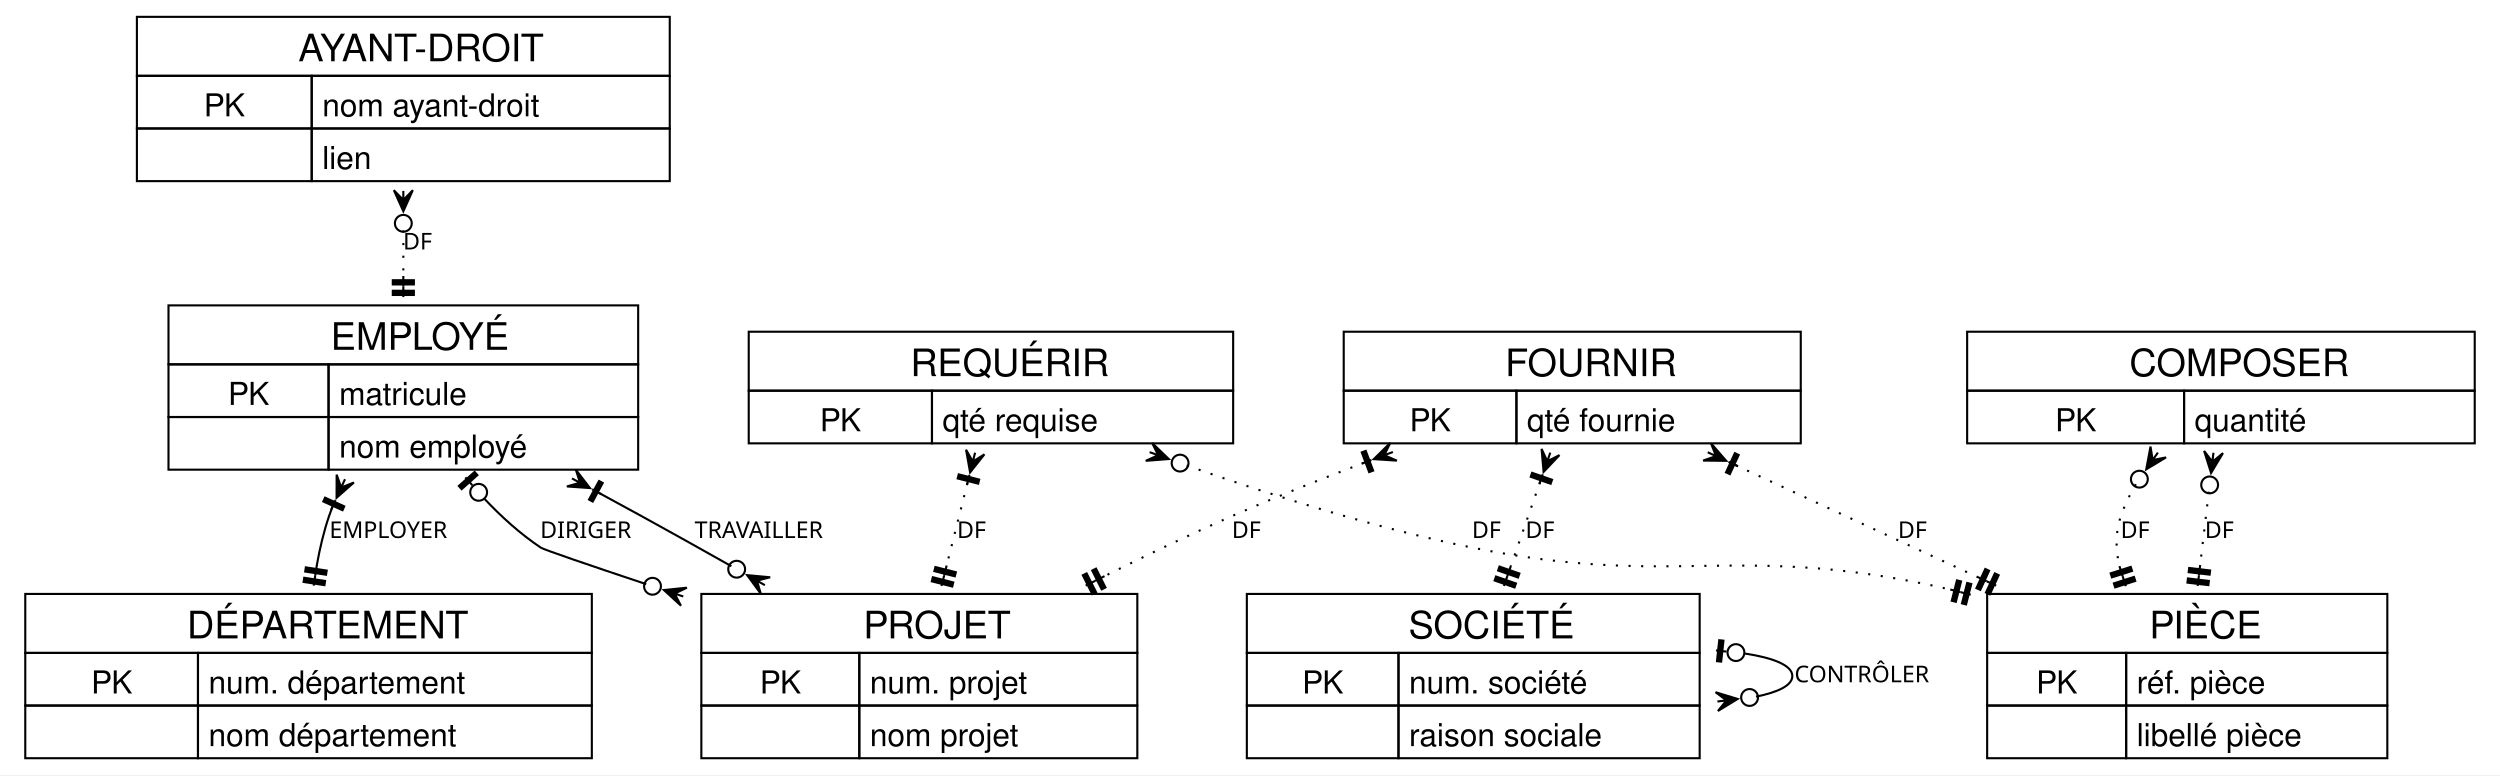
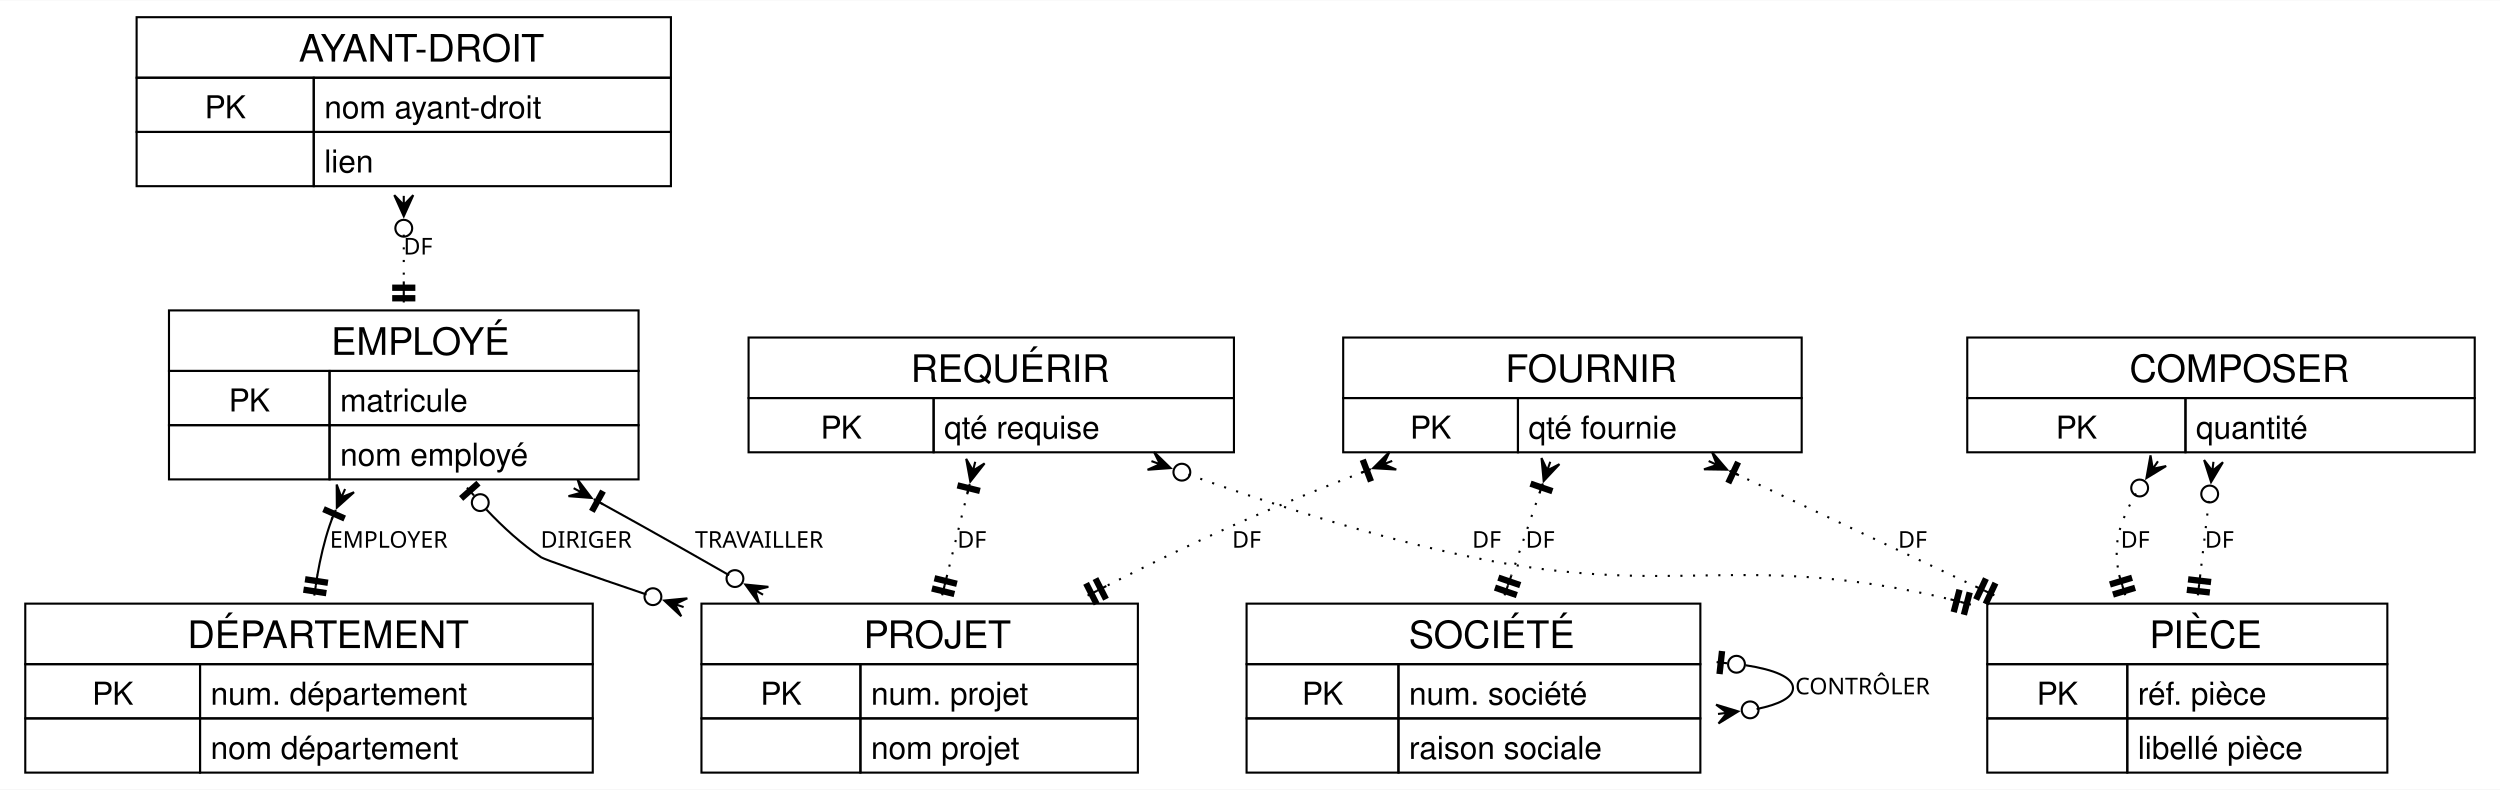
- <svg xmlns="http://www.w3.org/2000/svg" width="1187pt" height="368pt" viewBox="0.00 0.00 1187.00 368.00">
-   <g id="graph0" class="graph" transform="scale(1 1) rotate(0) translate(4 364)">
-     <polygon fill="#ffffff" stroke="none" points="-4,4 -4,-364 1183,-364 1183,4 -4,4" />
+ <svg xmlns="http://www.w3.org/2000/svg" width="1187pt" height="375pt" viewBox="0.00 0.00 1187.25 374.75">
+   <g id="graph0" class="graph" transform="scale(1 1) rotate(0) translate(4 370.75)">
+     <polygon fill="#ffffff" stroke="none" points="-4,4 -4,-370.75 1183.25,-370.75 1183.25,4 -4,4" />
    <g id="node1" class="node">
-       <polygon fill="#ffffff" stroke="none" points="61,-278 61,-356 314,-356 314,-278 61,-278" />
-       <polygon fill="#ffffff" stroke="none" points="61,-328 61,-356 314,-356 314,-328 61,-328" />
-       <polygon fill="none" stroke="#000000" points="61,-328 61,-356 314,-356 314,-328 61,-328" />
-       <text text-anchor="start" x="65.62" y="-334.9" font-family="Helvetica,sans-Serif" font-size="15.00" fill="#000000">                </text>
-       <text text-anchor="start" x="137.62" y="-334.9" font-family="Helvetica,sans-Serif" font-size="18.00" fill="#000000">AYANT-DROIT</text>
-       <text text-anchor="start" x="255.38" y="-334.9" font-family="Helvetica,sans-Serif" font-size="15.00" fill="#000000">            </text>
-       <polygon fill="none" stroke="#000000" points="61,-303 61,-328 144,-328 144,-303 61,-303" />
-       <text text-anchor="start" x="92.75" y="-308.75" font-family="Helvetica,sans-Serif" font-size="15.00" fill="#000000">PK</text>
-       <polygon fill="none" stroke="#000000" points="144,-303 144,-328 314,-328 314,-303 144,-303" />
-       <text text-anchor="start" x="149" y="-308.75" font-family="Helvetica,sans-Serif" font-size="15.00" fill="#000000">nom ayant-droit</text>
-       <polygon fill="none" stroke="#000000" points="61,-278 61,-303 144,-303 144,-278 61,-278" />
-       <text text-anchor="start" x="100.25" y="-283.75" font-family="Helvetica,sans-Serif" font-size="15.00" fill="#000000"> </text>
-       <polygon fill="none" stroke="#000000" points="144,-278 144,-303 314,-303 314,-278 144,-278" />
-       <text text-anchor="start" x="149" y="-283.75" font-family="Helvetica,sans-Serif" font-size="15.00" fill="#000000">lien</text>
+       <polygon fill="#ffffff" stroke="none" points="60.88,-282.5 60.88,-362.75 314.62,-362.75 314.62,-282.5 60.88,-282.5" />
+       <polygon fill="#ffffff" stroke="none" points="60.88,-334 60.88,-362.75 314.62,-362.75 314.62,-334 60.88,-334" />
+       <polygon fill="none" stroke="#000000" points="60.88,-334 60.88,-362.75 314.62,-362.75 314.62,-334 60.88,-334" />
+       <text text-anchor="start" x="65.88" y="-341.65" font-family="Helvetica,sans-Serif" font-size="15.00" fill="#000000">                </text>
+       <text text-anchor="start" x="137.88" y="-341.65" font-family="Helvetica,sans-Serif" font-size="18.00" fill="#000000">AYANT-DROIT</text>
+       <text text-anchor="start" x="255.62" y="-341.65" font-family="Helvetica,sans-Serif" font-size="15.00" fill="#000000">            </text>
+       <polygon fill="none" stroke="#000000" points="60.88,-308.25 60.88,-334 145,-334 145,-308.25 60.88,-308.25" />
+       <text text-anchor="start" x="93.19" y="-314.75" font-family="Helvetica,sans-Serif" font-size="15.00" fill="#000000">PK</text>
+       <polygon fill="none" stroke="#000000" points="145,-308.25 145,-334 314.62,-334 314.62,-308.25 145,-308.25" />
+       <text text-anchor="start" x="150" y="-314.75" font-family="Helvetica,sans-Serif" font-size="15.00" fill="#000000">nom ayant-droit</text>
+       <polygon fill="none" stroke="#000000" points="60.88,-282.5 60.88,-308.25 145,-308.25 145,-282.5 60.88,-282.5" />
+       <text text-anchor="start" x="100.69" y="-289" font-family="Helvetica,sans-Serif" font-size="15.00" fill="#000000"> </text>
+       <polygon fill="none" stroke="#000000" points="145,-282.5 145,-308.25 314.62,-308.25 314.62,-282.5 145,-282.5" />
+       <text text-anchor="start" x="150" y="-289" font-family="Helvetica,sans-Serif" font-size="15.00" fill="#000000">lien</text>
    </g>
    <g id="node5" class="node">
-       <polygon fill="#ffffff" stroke="none" points="76,-141 76,-219 299,-219 299,-141 76,-141" />
-       <polygon fill="#ffffff" stroke="none" points="76,-191 76,-219 299,-219 299,-191 76,-191" />
-       <polygon fill="none" stroke="#000000" points="76,-191 76,-219 299,-219 299,-191 76,-191" />
-       <text text-anchor="start" x="81" y="-197.9" font-family="Helvetica,sans-Serif" font-size="15.00" fill="#000000">                </text>
-       <text text-anchor="start" x="153" y="-197.9" font-family="Helvetica,sans-Serif" font-size="18.00" fill="#000000">EMPLOYÉ</text>
-       <text text-anchor="start" x="240" y="-197.9" font-family="Helvetica,sans-Serif" font-size="15.00" fill="#000000">            </text>
-       <polygon fill="none" stroke="#000000" points="76,-166 76,-191 152,-191 152,-166 76,-166" />
-       <text text-anchor="start" x="104.25" y="-171.75" font-family="Helvetica,sans-Serif" font-size="15.00" fill="#000000">PK</text>
-       <polygon fill="none" stroke="#000000" points="152,-166 152,-191 299,-191 299,-166 152,-166" />
-       <text text-anchor="start" x="157" y="-171.75" font-family="Helvetica,sans-Serif" font-size="15.00" fill="#000000">matricule</text>
-       <polygon fill="none" stroke="#000000" points="76,-141 76,-166 152,-166 152,-141 76,-141" />
-       <text text-anchor="start" x="111.75" y="-146.75" font-family="Helvetica,sans-Serif" font-size="15.00" fill="#000000"> </text>
-       <polygon fill="none" stroke="#000000" points="152,-141 152,-166 299,-166 299,-141 152,-141" />
-       <text text-anchor="start" x="157" y="-146.75" font-family="Helvetica,sans-Serif" font-size="15.00" fill="#000000">nom employé</text>
+       <polygon fill="#ffffff" stroke="none" points="76.25,-143.25 76.25,-223.5 299.25,-223.5 299.25,-143.25 76.25,-143.25" />
+       <polygon fill="#ffffff" stroke="none" points="76.25,-194.75 76.25,-223.5 299.25,-223.5 299.25,-194.75 76.25,-194.75" />
+       <polygon fill="none" stroke="#000000" points="76.25,-194.75 76.25,-223.5 299.25,-223.5 299.25,-194.75 76.25,-194.75" />
+       <text text-anchor="start" x="81.25" y="-202.4" font-family="Helvetica,sans-Serif" font-size="15.00" fill="#000000">                </text>
+       <text text-anchor="start" x="153.25" y="-202.4" font-family="Helvetica,sans-Serif" font-size="18.00" fill="#000000">EMPLOYÉ</text>
+       <text text-anchor="start" x="240.25" y="-202.4" font-family="Helvetica,sans-Serif" font-size="15.00" fill="#000000">            </text>
+       <polygon fill="none" stroke="#000000" points="76.25,-169 76.25,-194.75 152.5,-194.75 152.5,-169 76.25,-169" />
+       <text text-anchor="start" x="104.62" y="-175.5" font-family="Helvetica,sans-Serif" font-size="15.00" fill="#000000">PK</text>
+       <polygon fill="none" stroke="#000000" points="152.5,-169 152.5,-194.75 299.25,-194.75 299.25,-169 152.5,-169" />
+       <text text-anchor="start" x="157.5" y="-175.5" font-family="Helvetica,sans-Serif" font-size="15.00" fill="#000000">matricule</text>
+       <polygon fill="none" stroke="#000000" points="76.25,-143.25 76.25,-169 152.5,-169 152.5,-143.25 76.25,-143.25" />
+       <text text-anchor="start" x="112.12" y="-149.75" font-family="Helvetica,sans-Serif" font-size="15.00" fill="#000000"> </text>
+       <polygon fill="none" stroke="#000000" points="152.5,-143.25 152.5,-169 299.25,-169 299.25,-143.25 152.5,-143.25" />
+       <text text-anchor="start" x="157.5" y="-149.75" font-family="Helvetica,sans-Serif" font-size="15.00" fill="#000000">nom employé</text>
    </g>
    <g id="edge6" class="edge">
-       <path fill="none" stroke="#000000" stroke-dasharray="1,5" d="M187.5,-254.6C187.5,-247.24 187.5,-239.78 187.5,-232.58" />
-       <polygon fill="#000000" stroke="#000000" points="187.5,-263.69 183,-273.69 187.5,-269.03 187.5,-273.36 187.5,-273.36 187.5,-273.36 187.5,-269.03 192,-273.69 187.5,-263.69" />
-       <ellipse fill="none" stroke="#000000" cx="187.5" cy="-257.97" rx="4" ry="4" />
-       <polygon fill="#000000" stroke="#000000" points="182.5,-223.95 192.5,-223.95 192.5,-225.95 182.5,-225.95 182.5,-223.95" />
-       <polyline fill="none" stroke="#000000" points="187.5,-222.95 187.5,-227.95" />
-       <polygon fill="#000000" stroke="#000000" points="182.5,-228.95 192.5,-228.95 192.5,-230.95 182.5,-230.95 182.5,-228.95" />
-       <polyline fill="none" stroke="#000000" points="187.5,-227.95 187.5,-232.95" />
-       <text text-anchor="middle" x="194.25" y="-245.55" font-family="Futura" font-size="11.00" fill="#000000">DF</text>
+       <path fill="none" stroke="#000000" stroke-dasharray="1,5" d="M187.75,-259.46C187.75,-251.98 187.75,-244.4 187.75,-237.07" />
+       <polygon fill="#000000" stroke="#000000" points="187.75,-268.24 183.25,-278.24 187.75,-273.57 187.75,-277.91 187.75,-277.91 187.75,-277.91 187.75,-273.57 192.25,-278.24 187.75,-268.24" />
+       <ellipse fill="none" stroke="#000000" cx="187.75" cy="-262.52" rx="4" ry="4" />
+       <polygon fill="#000000" stroke="#000000" points="182.75,-228.27 192.75,-228.27 192.75,-230.27 182.75,-230.27 182.75,-228.27" />
+       <polyline fill="none" stroke="#000000" points="187.75,-227.27 187.75,-232.27" />
+       <polygon fill="#000000" stroke="#000000" points="182.75,-233.27 192.75,-233.27 192.75,-235.27 182.75,-235.27 182.75,-233.27" />
+       <polyline fill="none" stroke="#000000" points="187.75,-232.27 187.75,-237.27" />
+       <text text-anchor="middle" x="194.5" y="-250.05" font-family="Futura" font-size="11.00" fill="#000000">DF</text>
    </g>
    <g id="node2" class="node">
-       <polygon fill="#ffffff" stroke="none" points="351.5,-153.5 351.5,-206.5 581.5,-206.5 581.5,-153.5 351.5,-153.5" />
-       <polygon fill="#ffffff" stroke="none" points="351.5,-178.5 351.5,-206.5 581.5,-206.5 581.5,-178.5 351.5,-178.5" />
-       <polygon fill="none" stroke="#000000" points="351.5,-178.5 351.5,-206.5 581.5,-206.5 581.5,-178.5 351.5,-178.5" />
-       <text text-anchor="start" x="356.25" y="-185.4" font-family="Helvetica,sans-Serif" font-size="15.00" fill="#000000">                </text>
-       <text text-anchor="start" x="428.25" y="-185.4" font-family="Helvetica,sans-Serif" font-size="18.00" fill="#000000">REQUÉRIR</text>
-       <text text-anchor="start" x="522.75" y="-185.4" font-family="Helvetica,sans-Serif" font-size="15.00" fill="#000000">            </text>
-       <polygon fill="none" stroke="#000000" points="351.5,-153.5 351.5,-178.5 438.5,-178.5 438.5,-153.5 351.5,-153.5" />
-       <text text-anchor="start" x="385.25" y="-159.25" font-family="Helvetica,sans-Serif" font-size="15.00" fill="#000000">PK</text>
-       <polygon fill="none" stroke="#000000" points="438.5,-153.5 438.5,-178.5 581.5,-178.5 581.5,-153.5 438.5,-153.5" />
-       <text text-anchor="start" x="443.5" y="-159.25" font-family="Helvetica,sans-Serif" font-size="15.00" fill="#000000">qté requise</text>
+       <polygon fill="#ffffff" stroke="none" points="351.5,-156.12 351.5,-210.62 582,-210.62 582,-156.12 351.5,-156.12" />
+       <polygon fill="#ffffff" stroke="none" points="351.5,-181.88 351.5,-210.62 582,-210.62 582,-181.88 351.5,-181.88" />
+       <polygon fill="none" stroke="#000000" points="351.5,-181.88 351.5,-210.62 582,-210.62 582,-181.88 351.5,-181.88" />
+       <text text-anchor="start" x="356.5" y="-189.53" font-family="Helvetica,sans-Serif" font-size="15.00" fill="#000000">                </text>
+       <text text-anchor="start" x="428.5" y="-189.53" font-family="Helvetica,sans-Serif" font-size="18.00" fill="#000000">REQUÉRIR</text>
+       <text text-anchor="start" x="523" y="-189.53" font-family="Helvetica,sans-Serif" font-size="15.00" fill="#000000">            </text>
+       <polygon fill="none" stroke="#000000" points="351.5,-156.12 351.5,-181.88 439.38,-181.88 439.38,-156.12 351.5,-156.12" />
+       <text text-anchor="start" x="385.69" y="-162.62" font-family="Helvetica,sans-Serif" font-size="15.00" fill="#000000">PK</text>
+       <polygon fill="none" stroke="#000000" points="439.38,-156.12 439.38,-181.88 582,-181.88 582,-156.12 439.38,-156.12" />
+       <text text-anchor="start" x="444.38" y="-162.62" font-family="Helvetica,sans-Serif" font-size="15.00" fill="#000000">qté requise</text>
    </g>
    <g id="node3" class="node">
-       <polygon fill="#ffffff" stroke="none" points="939.5,-4 939.5,-82 1129.5,-82 1129.5,-4 939.5,-4" />
-       <polygon fill="#ffffff" stroke="none" points="939.5,-54 939.5,-82 1129.5,-82 1129.5,-54 939.5,-54" />
-       <polygon fill="none" stroke="#000000" points="939.5,-54 939.5,-82 1129.5,-82 1129.5,-54 939.5,-54" />
-       <text text-anchor="start" x="944.5" y="-60.9" font-family="Helvetica,sans-Serif" font-size="15.00" fill="#000000">                </text>
-       <text text-anchor="start" x="1016.5" y="-60.9" font-family="Helvetica,sans-Serif" font-size="18.00" fill="#000000">PIÈCE</text>
-       <text text-anchor="start" x="1070.5" y="-60.9" font-family="Helvetica,sans-Serif" font-size="15.00" fill="#000000">            </text>
-       <polygon fill="none" stroke="#000000" points="939.5,-29 939.5,-54 1005.5,-54 1005.5,-29 939.5,-29" />
-       <text text-anchor="start" x="962.75" y="-34.75" font-family="Helvetica,sans-Serif" font-size="15.00" fill="#000000">PK</text>
-       <polygon fill="none" stroke="#000000" points="1005.5,-29 1005.5,-54 1129.5,-54 1129.5,-29 1005.5,-29" />
-       <text text-anchor="start" x="1010.5" y="-34.75" font-family="Helvetica,sans-Serif" font-size="15.00" fill="#000000">réf. pièce</text>
-       <polygon fill="none" stroke="#000000" points="939.5,-4 939.5,-29 1005.5,-29 1005.5,-4 939.5,-4" />
-       <text text-anchor="start" x="970.25" y="-9.75" font-family="Helvetica,sans-Serif" font-size="15.00" fill="#000000"> </text>
-       <polygon fill="none" stroke="#000000" points="1005.5,-4 1005.5,-29 1129.5,-29 1129.5,-4 1005.5,-4" />
-       <text text-anchor="start" x="1010.5" y="-9.75" font-family="Helvetica,sans-Serif" font-size="15.00" fill="#000000">libellé pièce</text>
+       <polygon fill="#ffffff" stroke="none" points="939.75,-4 939.75,-84.25 1129.75,-84.25 1129.75,-4 939.75,-4" />
+       <polygon fill="#ffffff" stroke="none" points="939.75,-55.5 939.75,-84.25 1129.75,-84.25 1129.75,-55.5 939.75,-55.5" />
+       <polygon fill="none" stroke="#000000" points="939.75,-55.5 939.75,-84.25 1129.75,-84.25 1129.75,-55.5 939.75,-55.5" />
+       <text text-anchor="start" x="944.75" y="-63.15" font-family="Helvetica,sans-Serif" font-size="15.00" fill="#000000">                </text>
+       <text text-anchor="start" x="1016.75" y="-63.15" font-family="Helvetica,sans-Serif" font-size="18.00" fill="#000000">PIÈCE</text>
+       <text text-anchor="start" x="1070.75" y="-63.15" font-family="Helvetica,sans-Serif" font-size="15.00" fill="#000000">            </text>
+       <polygon fill="none" stroke="#000000" points="939.75,-29.75 939.75,-55.5 1006.25,-55.5 1006.25,-29.75 939.75,-29.75" />
+       <text text-anchor="start" x="963.25" y="-36.25" font-family="Helvetica,sans-Serif" font-size="15.00" fill="#000000">PK</text>
+       <polygon fill="none" stroke="#000000" points="1006.25,-29.75 1006.25,-55.5 1129.75,-55.5 1129.75,-29.75 1006.25,-29.75" />
+       <text text-anchor="start" x="1011.25" y="-36.25" font-family="Helvetica,sans-Serif" font-size="15.00" fill="#000000">réf. pièce</text>
+       <polygon fill="none" stroke="#000000" points="939.75,-4 939.75,-29.75 1006.25,-29.75 1006.25,-4 939.75,-4" />
+       <text text-anchor="start" x="970.75" y="-10.5" font-family="Helvetica,sans-Serif" font-size="15.00" fill="#000000"> </text>
+       <polygon fill="none" stroke="#000000" points="1006.25,-4 1006.25,-29.75 1129.75,-29.75 1129.75,-4 1006.25,-4" />
+       <text text-anchor="start" x="1011.25" y="-10.5" font-family="Helvetica,sans-Serif" font-size="15.00" fill="#000000">libellé pièce</text>
    </g>
    <g id="edge3" class="edge">
-       <path fill="none" stroke="#000000" stroke-dasharray="1,5" d="M559.42,-143C600.39,-128.57 649.49,-113.21 695,-104 790.5,-84.67 818.16,-106.14 913.5,-86 916.4,-85.39 919.32,-84.73 922.26,-84.02" />
-       <polygon fill="#000000" stroke="#000000" points="550.93,-146.05 540,-145.2 545.91,-147.85 541.84,-149.32 541.84,-149.32 541.84,-149.32 545.91,-147.85 543.04,-153.67 550.93,-146.05" />
-       <ellipse fill="none" stroke="#000000" cx="556.31" cy="-144.12" rx="4" ry="4" />
-       <polygon fill="#000000" stroke="#000000" points="929.49,-77.03 931.95,-86.72 930.01,-87.21 927.55,-77.52 929.49,-77.03" />
-       <polyline fill="none" stroke="#000000" points="931.69,-81.63 926.84,-82.86" />
-       <polygon fill="#000000" stroke="#000000" points="924.64,-78.26 927.1,-87.95 925.16,-88.44 922.71,-78.75 924.64,-78.26" />
-       <polyline fill="none" stroke="#000000" points="926.84,-82.86 922,-84.09" />
-       <text text-anchor="middle" x="701.75" y="-108.55" font-family="Futura" font-size="11.00" fill="#000000">DF</text>
+       <path fill="none" stroke="#000000" stroke-dasharray="1,5" d="M560.34,-145.56C601.16,-130.98 649.96,-115.52 695.25,-106.25 790.71,-86.71 818.5,-108.78 913.75,-88.25 916.65,-87.62 919.58,-86.95 922.53,-86.22" />
+       <polygon fill="#000000" stroke="#000000" points="551.9,-148.63 540.97,-147.83 546.89,-150.46 542.82,-151.94 542.82,-151.94 542.82,-151.94 546.89,-150.46 544.04,-156.28 551.9,-148.63" />
+       <ellipse fill="none" stroke="#000000" cx="557.27" cy="-146.68" rx="4" ry="4" />
+       <polygon fill="#000000" stroke="#000000" points="929.74,-79.19 932.26,-88.87 930.32,-89.37 927.81,-79.69 929.74,-79.19" />
+       <polyline fill="none" stroke="#000000" points="931.97,-83.78 927.13,-85.03" />
+       <polygon fill="#000000" stroke="#000000" points="924.9,-80.44 927.42,-90.12 925.48,-90.62 922.97,-80.94 924.9,-80.44" />
+       <polyline fill="none" stroke="#000000" points="927.13,-85.03 922.29,-86.29" />
+       <text text-anchor="middle" x="702" y="-110.8" font-family="Futura" font-size="11.00" fill="#000000">DF</text>
    </g>
    <g id="node6" class="node">
-       <polygon fill="#ffffff" stroke="none" points="329,-4 329,-82 536,-82 536,-4 329,-4" />
-       <polygon fill="#ffffff" stroke="none" points="329,-54 329,-82 536,-82 536,-54 329,-54" />
-       <polygon fill="none" stroke="#000000" points="329,-54 329,-82 536,-82 536,-54 329,-54" />
-       <text text-anchor="start" x="333.88" y="-60.9" font-family="Helvetica,sans-Serif" font-size="15.00" fill="#000000">                </text>
-       <text text-anchor="start" x="405.88" y="-60.9" font-family="Helvetica,sans-Serif" font-size="18.00" fill="#000000">PROJET</text>
-       <text text-anchor="start" x="477.12" y="-60.9" font-family="Helvetica,sans-Serif" font-size="15.00" fill="#000000">            </text>
-       <polygon fill="none" stroke="#000000" points="329,-29 329,-54 404,-54 404,-29 329,-29" />
-       <text text-anchor="start" x="356.75" y="-34.75" font-family="Helvetica,sans-Serif" font-size="15.00" fill="#000000">PK</text>
-       <polygon fill="none" stroke="#000000" points="404,-29 404,-54 536,-54 536,-29 404,-29" />
-       <text text-anchor="start" x="409" y="-34.75" font-family="Helvetica,sans-Serif" font-size="15.00" fill="#000000">num. projet</text>
-       <polygon fill="none" stroke="#000000" points="329,-4 329,-29 404,-29 404,-4 329,-4" />
-       <text text-anchor="start" x="364.25" y="-9.75" font-family="Helvetica,sans-Serif" font-size="15.00" fill="#000000"> </text>
-       <polygon fill="none" stroke="#000000" points="404,-4 404,-29 536,-29 536,-4 404,-4" />
-       <text text-anchor="start" x="409" y="-9.75" font-family="Helvetica,sans-Serif" font-size="15.00" fill="#000000">nom projet</text>
+       <polygon fill="#ffffff" stroke="none" points="329.12,-4 329.12,-84.25 536.38,-84.25 536.38,-4 329.12,-4" />
+       <polygon fill="#ffffff" stroke="none" points="329.12,-55.5 329.12,-84.25 536.38,-84.25 536.38,-55.5 329.12,-55.5" />
+       <polygon fill="none" stroke="#000000" points="329.12,-55.5 329.12,-84.25 536.38,-84.25 536.38,-55.5 329.12,-55.5" />
+       <text text-anchor="start" x="334.12" y="-63.15" font-family="Helvetica,sans-Serif" font-size="15.00" fill="#000000">                </text>
+       <text text-anchor="start" x="406.12" y="-63.15" font-family="Helvetica,sans-Serif" font-size="18.00" fill="#000000">PROJET</text>
+       <text text-anchor="start" x="477.38" y="-63.15" font-family="Helvetica,sans-Serif" font-size="15.00" fill="#000000">            </text>
+       <polygon fill="none" stroke="#000000" points="329.12,-29.75 329.12,-55.5 404.62,-55.5 404.62,-29.75 329.12,-29.75" />
+       <text text-anchor="start" x="357.12" y="-36.25" font-family="Helvetica,sans-Serif" font-size="15.00" fill="#000000">PK</text>
+       <polygon fill="none" stroke="#000000" points="404.62,-29.75 404.62,-55.5 536.38,-55.5 536.38,-29.75 404.62,-29.75" />
+       <text text-anchor="start" x="409.62" y="-36.25" font-family="Helvetica,sans-Serif" font-size="15.00" fill="#000000">num. projet</text>
+       <polygon fill="none" stroke="#000000" points="329.12,-4 329.12,-29.75 404.62,-29.75 404.62,-4 329.12,-4" />
+       <text text-anchor="start" x="364.62" y="-10.5" font-family="Helvetica,sans-Serif" font-size="15.00" fill="#000000"> </text>
+       <polygon fill="none" stroke="#000000" points="404.62,-4 404.62,-29.75 536.38,-29.75 536.38,-4 404.62,-4" />
+       <text text-anchor="start" x="409.62" y="-10.5" font-family="Helvetica,sans-Serif" font-size="15.00" fill="#000000">nom projet</text>
    </g>
    <g id="edge2" class="edge">
-       <path fill="none" stroke="#000000" stroke-dasharray="1,5" d="M455.36,-134.75C452.16,-122.07 448.66,-108.15 445.37,-95.1" />
-       <polygon fill="#000000" stroke="#000000" points="456.6,-139.69 454.68,-150.48 457.9,-144.86 458.96,-149.06 458.96,-149.06 458.96,-149.06 457.9,-144.86 463.4,-148.28 456.6,-139.69" />
-       <polygon fill="#000000" stroke="#000000" points="460.91,-136.31 451.21,-138.76 450.72,-136.82 460.42,-134.37 460.91,-136.31" />
-       <polyline fill="none" stroke="#000000" points="456.3,-138.5 455.08,-133.66" />
-       <polygon fill="#000000" stroke="#000000" points="438.42,-87.98 448.12,-85.53 448.61,-87.47 438.91,-89.92 438.42,-87.98" />
-       <polyline fill="none" stroke="#000000" points="443.02,-85.79 444.25,-90.63" />
-       <polygon fill="#000000" stroke="#000000" points="439.64,-92.83 449.34,-90.38 449.83,-92.32 440.13,-94.76 439.64,-92.83" />
-       <polyline fill="none" stroke="#000000" points="444.25,-90.63 445.47,-95.48" />
-       <text text-anchor="middle" x="457.27" y="-108.55" font-family="Futura" font-size="11.00" fill="#000000">DF</text>
+       <path fill="none" stroke="#000000" stroke-dasharray="1,5" d="M455.69,-137.74C452.52,-124.94 449.04,-110.87 445.76,-97.65" />
+       <polygon fill="#000000" stroke="#000000" points="456.8,-142.22 454.84,-153.01 458.09,-147.4 459.13,-151.61 459.13,-151.61 459.13,-151.61 458.09,-147.4 463.58,-150.85 456.8,-142.22" />
+       <polygon fill="#000000" stroke="#000000" points="461.12,-138.87 451.42,-141.27 450.94,-139.33 460.64,-136.93 461.12,-138.87" />
+       <polyline fill="none" stroke="#000000" points="456.51,-141.04 455.31,-136.19" />
+       <polygon fill="#000000" stroke="#000000" points="438.81,-90.37 448.51,-87.96 448.99,-89.9 439.29,-92.31 438.81,-90.37" />
+       <polyline fill="none" stroke="#000000" points="443.42,-88.19 444.62,-93.05" />
+       <polygon fill="#000000" stroke="#000000" points="440.01,-95.22 449.72,-92.82 450.2,-94.76 440.49,-97.16 440.01,-95.22" />
+       <polyline fill="none" stroke="#000000" points="444.62,-93.05 445.82,-97.9" />
+       <text text-anchor="middle" x="457.52" y="-110.8" font-family="Futura" font-size="11.00" fill="#000000">DF</text>
    </g>
    <g id="node4" class="node">
-       <polygon fill="#ffffff" stroke="none" points="930,-153.5 930,-206.5 1171,-206.5 1171,-153.5 930,-153.5" />
-       <polygon fill="#ffffff" stroke="none" points="930,-178.5 930,-206.5 1171,-206.5 1171,-178.5 930,-178.5" />
-       <polygon fill="none" stroke="#000000" points="930,-178.5 930,-206.5 1171,-206.5 1171,-178.5 930,-178.5" />
-       <text text-anchor="start" x="935" y="-185.4" font-family="Helvetica,sans-Serif" font-size="15.00" fill="#000000">                </text>
-       <text text-anchor="start" x="1007" y="-185.4" font-family="Helvetica,sans-Serif" font-size="18.00" fill="#000000">COMPOSER</text>
-       <text text-anchor="start" x="1112" y="-185.4" font-family="Helvetica,sans-Serif" font-size="15.00" fill="#000000">            </text>
-       <polygon fill="none" stroke="#000000" points="930,-153.5 930,-178.5 1033,-178.5 1033,-153.5 930,-153.5" />
-       <text text-anchor="start" x="971.75" y="-159.25" font-family="Helvetica,sans-Serif" font-size="15.00" fill="#000000">PK</text>
-       <polygon fill="none" stroke="#000000" points="1033,-153.5 1033,-178.5 1171,-178.5 1171,-153.5 1033,-153.5" />
-       <text text-anchor="start" x="1038" y="-159.25" font-family="Helvetica,sans-Serif" font-size="15.00" fill="#000000">quantité</text>
+       <polygon fill="#ffffff" stroke="none" points="930.25,-156.12 930.25,-210.62 1171.25,-210.62 1171.25,-156.12 930.25,-156.12" />
+       <polygon fill="#ffffff" stroke="none" points="930.25,-181.88 930.25,-210.62 1171.25,-210.62 1171.25,-181.88 930.25,-181.88" />
+       <polygon fill="none" stroke="#000000" points="930.25,-181.88 930.25,-210.62 1171.25,-210.62 1171.25,-181.88 930.25,-181.88" />
+       <text text-anchor="start" x="935.25" y="-189.53" font-family="Helvetica,sans-Serif" font-size="15.00" fill="#000000">                </text>
+       <text text-anchor="start" x="1007.25" y="-189.53" font-family="Helvetica,sans-Serif" font-size="18.00" fill="#000000">COMPOSER</text>
+       <text text-anchor="start" x="1112.25" y="-189.53" font-family="Helvetica,sans-Serif" font-size="15.00" fill="#000000">            </text>
+       <polygon fill="none" stroke="#000000" points="930.25,-156.12 930.25,-181.88 1033.88,-181.88 1033.88,-156.12 930.25,-156.12" />
+       <text text-anchor="start" x="972.31" y="-162.62" font-family="Helvetica,sans-Serif" font-size="15.00" fill="#000000">PK</text>
+       <polygon fill="none" stroke="#000000" points="1033.88,-156.12 1033.88,-181.88 1171.25,-181.88 1171.25,-156.12 1033.88,-156.12" />
+       <text text-anchor="start" x="1038.88" y="-162.62" font-family="Helvetica,sans-Serif" font-size="15.00" fill="#000000">quantité</text>
    </g>
    <g id="edge4" class="edge">
-       <path fill="none" stroke="#000000" stroke-dasharray="1,5" d="M1010.1,-134.1C1007.25,-129.24 1004.8,-124.18 1003,-119 1000.29,-111.22 1000.45,-103.1 1002.32,-95.19" />
-       <polygon fill="#000000" stroke="#000000" points="1015.04,-141.18 1017.06,-151.96 1018.09,-145.56 1020.56,-149.11 1020.56,-149.11 1020.56,-149.11 1018.09,-145.56 1024.44,-146.82 1015.04,-141.18" />
-       <ellipse fill="none" stroke="#000000" cx="1011.77" cy="-136.49" rx="4" ry="4" />
-       <polygon fill="#000000" stroke="#000000" points="1000.28,-85.12 1009.81,-88.16 1009.2,-90.06 999.68,-87.02 1000.28,-85.12" />
-       <polyline fill="none" stroke="#000000" points="1005.35,-85.69 1003.83,-90.45" />
-       <polygon fill="#000000" stroke="#000000" points="998.76,-89.88 1008.29,-92.92 1007.68,-94.83 998.15,-91.79 998.76,-89.88" />
-       <polyline fill="none" stroke="#000000" points="1003.83,-90.45 1002.31,-95.21" />
-       <text text-anchor="middle" x="1009.75" y="-108.55" font-family="Futura" font-size="11.00" fill="#000000">DF</text>
+       <path fill="none" stroke="#000000" stroke-dasharray="1,5" d="M1010.35,-136.57C1007.5,-131.64 1005.05,-126.49 1003.25,-121.25 1000.61,-113.55 1000.7,-105.52 1002.43,-97.68" />
+       <polygon fill="#000000" stroke="#000000" points="1015.35,-143.88 1017.28,-154.67 1018.36,-148.28 1020.81,-151.85 1020.81,-151.85 1020.81,-151.85 1018.36,-148.28 1024.71,-149.59 1015.35,-143.88" />
+       <ellipse fill="none" stroke="#000000" cx="1012.12" cy="-139.16" rx="4" ry="4" />
+       <polygon fill="#000000" stroke="#000000" points="1000.22,-87.75 1009.79,-90.65 1009.21,-92.57 999.64,-89.67 1000.22,-87.75" />
+       <polyline fill="none" stroke="#000000" points="1005.29,-88.25 1003.84,-93.03" />
+       <polygon fill="#000000" stroke="#000000" points="998.77,-92.54 1008.34,-95.44 1007.76,-97.35 998.19,-94.45 998.77,-92.54" />
+       <polyline fill="none" stroke="#000000" points="1003.84,-93.03 1002.39,-97.82" />
+       <text text-anchor="middle" x="1010" y="-110.8" font-family="Futura" font-size="11.00" fill="#000000">DF</text>
    </g>
    <g id="edge5" class="edge">
-       <path fill="none" stroke="#000000" stroke-dasharray="1,5" d="M1044.75,-130.52C1043.41,-119.2 1041.98,-107.1 1040.62,-95.65" />
-       <polygon fill="#000000" stroke="#000000" points="1045.81,-139.44 1042.52,-149.9 1046.44,-144.74 1046.95,-149.04 1046.95,-149.04 1046.95,-149.04 1046.44,-144.74 1051.46,-148.85 1045.81,-139.44" />
-       <ellipse fill="none" stroke="#000000" cx="1045.14" cy="-133.77" rx="4" ry="4" />
-       <polygon fill="#000000" stroke="#000000" points="1034.6,-87.37 1044.54,-86.19 1044.77,-88.18 1034.84,-89.35 1034.6,-87.37" />
-       <polyline fill="none" stroke="#000000" points="1039.45,-85.79 1040.04,-90.75" />
-       <polygon fill="#000000" stroke="#000000" points="1035.19,-92.33 1045.12,-91.16 1045.36,-93.14 1035.43,-94.32 1035.19,-92.33" />
-       <polyline fill="none" stroke="#000000" points="1040.04,-90.75 1040.63,-95.72" />
-       <text text-anchor="middle" x="1049.73" y="-108.55" font-family="Futura" font-size="11.00" fill="#000000">DF</text>
+       <path fill="none" stroke="#000000" stroke-dasharray="1,5" d="M1045,-133.02C1043.67,-121.68 1042.26,-109.58 1040.92,-98.09" />
+       <polygon fill="#000000" stroke="#000000" points="1046.04,-141.99 1042.73,-152.44 1046.66,-147.29 1047.16,-151.59 1047.16,-151.59 1047.16,-151.59 1046.66,-147.29 1051.67,-151.4 1046.04,-141.99" />
+       <ellipse fill="none" stroke="#000000" cx="1045.38" cy="-136.31" rx="4" ry="4" />
+       <polygon fill="#000000" stroke="#000000" points="1034.92,-89.77 1044.85,-88.61 1045.08,-90.6 1035.15,-91.75 1034.92,-89.77" />
+       <polyline fill="none" stroke="#000000" points="1039.77,-88.19 1040.35,-93.16" />
+       <polygon fill="#000000" stroke="#000000" points="1035.5,-94.73 1045.43,-93.57 1045.66,-95.56 1035.73,-96.72 1035.5,-94.73" />
+       <polyline fill="none" stroke="#000000" points="1040.35,-93.16 1040.93,-98.13" />
+       <text text-anchor="middle" x="1049.98" y="-110.8" font-family="Futura" font-size="11.00" fill="#000000">DF</text>
    </g>
    <g id="edge1" class="edge">
-       <path fill="none" stroke="#000000" d="M226.01,-127.16C234.12,-118.58 243.15,-110.4 252.75,-104 254.24,-103.01 275.45,-95.77 302.82,-86.64" />
-       <polygon fill="#000000" stroke="#000000" points="221.33,-139.92 213.87,-133.27 215.2,-131.77 222.66,-138.43 221.33,-139.92" />
-       <polyline fill="none" stroke="#000000" points="216.94,-137.34 220.26,-133.61" />
-       <ellipse fill="none" stroke="#000000" cx="223.26" cy="-130.25" rx="4" ry="4" />
-       <polygon fill="#000000" stroke="#000000" points="311.24,-83.84 322.14,-84.96 316.3,-82.16 320.41,-80.79 320.41,-80.79 320.41,-80.79 316.3,-82.16 319.31,-76.42 311.24,-83.84" />
-       <ellipse fill="none" stroke="#000000" cx="305.81" cy="-85.64" rx="4" ry="4" />
-       <text text-anchor="middle" x="274.12" y="-108.55" font-family="Futura" font-size="11.00" fill="#000000">DIRIGER</text>
+       <path fill="none" stroke="#000000" d="M226.98,-128.95C234.89,-120.55 243.67,-112.56 253,-106.25 254.48,-105.25 275.7,-97.87 303.07,-88.57" />
+       <polygon fill="#000000" stroke="#000000" points="222.18,-141.9 214.7,-135.27 216.03,-133.77 223.51,-140.4 222.18,-141.9" />
+       <polyline fill="none" stroke="#000000" points="217.78,-139.33 221.1,-135.59" />
+       <ellipse fill="none" stroke="#000000" cx="224.08" cy="-132.22" rx="4" ry="4" />
+       <polygon fill="#000000" stroke="#000000" points="311.5,-85.72 322.41,-86.77 316.55,-84 320.65,-82.61 320.65,-82.61 320.65,-82.61 316.55,-84 319.53,-78.25 311.5,-85.72" />
+       <ellipse fill="none" stroke="#000000" cx="306.08" cy="-87.55" rx="4" ry="4" />
+       <text text-anchor="middle" x="274.38" y="-110.8" font-family="Futura" font-size="11.00" fill="#000000">DIRIGER</text>
    </g>
    <g id="edge11" class="edge">
-       <path fill="none" stroke="#000000" d="M280.49,-129.9C287.27,-126.23 294,-122.57 300.5,-119 314.36,-111.38 328.98,-103.22 343.24,-95.17" />
-       <polygon fill="#000000" stroke="#000000" points="276.09,-132.27 265.15,-133.04 271.39,-134.79 267.58,-136.84 267.58,-136.84 267.58,-136.84 271.39,-134.79 269.41,-140.97 276.09,-132.27" />
-       <polygon fill="#000000" stroke="#000000" points="280.41,-135.62 275.67,-126.81 277.43,-125.86 282.17,-134.67 280.41,-135.62" />
-       <polyline fill="none" stroke="#000000" points="277.16,-131.69 281.56,-129.32" />
-       <polygon fill="#000000" stroke="#000000" points="350.75,-90.92 361.67,-89.91 355.39,-88.3 359.16,-86.16 359.16,-86.16 359.16,-86.16 355.39,-88.3 357.23,-82.08 350.75,-90.92" />
-       <ellipse fill="none" stroke="#000000" cx="345.77" cy="-93.74" rx="4" ry="4" />
-       <text text-anchor="middle" x="356.28" y="-108.55" font-family="Futura" font-size="11.00" fill="#000000">TRAVAILLER</text>
+       <path fill="none" stroke="#000000" d="M281.36,-131.99C287.94,-128.38 294.45,-124.77 300.75,-121.25 314.21,-113.73 328.39,-105.68 342.26,-97.75" />
+       <polygon fill="#000000" stroke="#000000" points="276.91,-134.44 265.97,-135.29 272.23,-137 268.43,-139.08 268.43,-139.08 268.43,-139.08 272.23,-137 270.3,-143.19 276.91,-134.44" />
+       <polygon fill="#000000" stroke="#000000" points="281.25,-137.75 276.45,-128.98 278.2,-128.02 283.01,-136.79 281.25,-137.75" />
+       <polyline fill="none" stroke="#000000" points="277.97,-133.85 282.36,-131.45" />
+       <polygon fill="#000000" stroke="#000000" points="349.99,-93.31 360.9,-92.23 354.61,-90.65 358.37,-88.49 358.37,-88.49 358.37,-88.49 354.61,-90.65 356.42,-84.42 349.99,-93.31" />
+       <ellipse fill="none" stroke="#000000" cx="345.03" cy="-96.15" rx="4" ry="4" />
+       <text text-anchor="middle" x="356.53" y="-110.8" font-family="Futura" font-size="11.00" fill="#000000">TRAVAILLER</text>
    </g>
    <g id="node8" class="node">
-       <polygon fill="#ffffff" stroke="none" points="8,-4 8,-82 277,-82 277,-4 8,-4" />
-       <polygon fill="#ffffff" stroke="none" points="8,-54 8,-82 277,-82 277,-54 8,-54" />
-       <polygon fill="none" stroke="#000000" points="8,-54 8,-82 277,-82 277,-54 8,-54" />
-       <text text-anchor="start" x="12.75" y="-60.9" font-family="Helvetica,sans-Serif" font-size="15.00" fill="#000000">                </text>
-       <text text-anchor="start" x="84.75" y="-60.9" font-family="Helvetica,sans-Serif" font-size="18.00" fill="#000000">DÉPARTEMENT</text>
-       <text text-anchor="start" x="218.25" y="-60.9" font-family="Helvetica,sans-Serif" font-size="15.00" fill="#000000">            </text>
-       <polygon fill="none" stroke="#000000" points="8,-29 8,-54 90,-54 90,-29 8,-29" />
-       <text text-anchor="start" x="39.25" y="-34.75" font-family="Helvetica,sans-Serif" font-size="15.00" fill="#000000">PK</text>
-       <polygon fill="none" stroke="#000000" points="90,-29 90,-54 277,-54 277,-29 90,-29" />
-       <text text-anchor="start" x="95" y="-34.75" font-family="Helvetica,sans-Serif" font-size="15.00" fill="#000000">num. département</text>
-       <polygon fill="none" stroke="#000000" points="8,-4 8,-29 90,-29 90,-4 8,-4" />
-       <text text-anchor="start" x="46.75" y="-9.75" font-family="Helvetica,sans-Serif" font-size="15.00" fill="#000000"> </text>
-       <polygon fill="none" stroke="#000000" points="90,-4 90,-29 277,-29 277,-4 90,-4" />
-       <text text-anchor="start" x="95" y="-9.75" font-family="Helvetica,sans-Serif" font-size="15.00" fill="#000000">nom département</text>
+       <polygon fill="#ffffff" stroke="none" points="8,-4 8,-84.25 277.5,-84.25 277.5,-4 8,-4" />
+       <polygon fill="#ffffff" stroke="none" points="8,-55.5 8,-84.25 277.5,-84.25 277.5,-55.5 8,-55.5" />
+       <polygon fill="none" stroke="#000000" points="8,-55.5 8,-84.25 277.5,-84.25 277.5,-55.5 8,-55.5" />
+       <text text-anchor="start" x="13" y="-63.15" font-family="Helvetica,sans-Serif" font-size="15.00" fill="#000000">                </text>
+       <text text-anchor="start" x="85" y="-63.15" font-family="Helvetica,sans-Serif" font-size="18.00" fill="#000000">DÉPARTEMENT</text>
+       <text text-anchor="start" x="218.5" y="-63.15" font-family="Helvetica,sans-Serif" font-size="15.00" fill="#000000">            </text>
+       <polygon fill="none" stroke="#000000" points="8,-29.75 8,-55.5 91,-55.5 91,-29.75 8,-29.75" />
+       <text text-anchor="start" x="39.75" y="-36.25" font-family="Helvetica,sans-Serif" font-size="15.00" fill="#000000">PK</text>
+       <polygon fill="none" stroke="#000000" points="91,-29.75 91,-55.5 277.5,-55.5 277.5,-29.75 91,-29.75" />
+       <text text-anchor="start" x="96" y="-36.25" font-family="Helvetica,sans-Serif" font-size="15.00" fill="#000000">num. département</text>
+       <polygon fill="none" stroke="#000000" points="8,-4 8,-29.75 91,-29.75 91,-4 8,-4" />
+       <text text-anchor="start" x="47.25" y="-10.5" font-family="Helvetica,sans-Serif" font-size="15.00" fill="#000000"> </text>
+       <polygon fill="none" stroke="#000000" points="91,-4 91,-29.75 277.5,-29.75 277.5,-4 91,-4" />
+       <text text-anchor="start" x="96" y="-10.5" font-family="Helvetica,sans-Serif" font-size="15.00" fill="#000000">nom département</text>
    </g>
    <g id="edge10" class="edge">
-       <path fill="none" stroke="#000000" d="M153.81,-123.27C153.26,-121.84 152.74,-120.42 152.25,-119 149.71,-111.58 147.82,-103.54 146.42,-95.58" />
-       <polygon fill="#000000" stroke="#000000" points="155.81,-127.66 155.84,-138.63 158.01,-132.52 159.8,-136.47 159.8,-136.47 159.8,-136.47 158.01,-132.52 164.03,-134.91 155.81,-127.66" />
-       <polygon fill="#000000" stroke="#000000" points="159.44,-123.58 150.34,-127.71 149.51,-125.89 158.62,-121.76 159.44,-123.58" />
-       <polyline fill="none" stroke="#000000" points="155.3,-126.55 153.24,-122" />
-       <polygon fill="#000000" stroke="#000000" points="140.16,-87.69 150.04,-86.18 150.34,-88.15 140.46,-89.67 140.16,-87.69" />
-       <polyline fill="none" stroke="#000000" points="144.95,-85.94 145.7,-90.89" />
-       <polygon fill="#000000" stroke="#000000" points="140.91,-92.63 150.8,-91.12 151.1,-93.1 141.22,-94.61 140.91,-92.63" />
-       <polyline fill="none" stroke="#000000" points="145.7,-90.89 146.46,-95.83" />
-       <text text-anchor="middle" x="180.38" y="-108.55" font-family="Futura" font-size="11.00" fill="#000000">EMPLOYER</text>
+       <path fill="none" stroke="#000000" d="M153.92,-125.22C153.42,-123.89 152.95,-122.57 152.5,-121.25 149.99,-113.8 148.12,-105.74 146.72,-97.75" />
+       <polygon fill="#000000" stroke="#000000" points="155.97,-129.84 155.9,-140.81 158.13,-134.72 159.88,-138.68 159.88,-138.68 159.88,-138.68 158.13,-134.72 164.13,-137.16 155.97,-129.84" />
+       <polygon fill="#000000" stroke="#000000" points="159.64,-125.79 150.5,-129.83 149.69,-128.01 158.83,-123.96 159.64,-125.79" />
+       <polyline fill="none" stroke="#000000" points="155.47,-128.73 153.45,-124.15" />
+       <polygon fill="#000000" stroke="#000000" points="140.46,-89.82 150.34,-88.31 150.64,-90.29 140.76,-91.79 140.46,-89.82" />
+       <polyline fill="none" stroke="#000000" points="145.25,-88.08 146,-93.02" />
+       <polygon fill="#000000" stroke="#000000" points="141.21,-94.76 151.1,-93.25 151.4,-95.23 141.51,-96.74 141.21,-94.76" />
+       <polyline fill="none" stroke="#000000" points="146,-93.02 146.75,-97.96" />
+       <text text-anchor="middle" x="180.62" y="-110.8" font-family="Futura" font-size="11.00" fill="#000000">EMPLOYER</text>
    </g>
    <g id="node7" class="node">
-       <polygon fill="#ffffff" stroke="none" points="634,-153.5 634,-206.5 851,-206.5 851,-153.5 634,-153.5" />
-       <polygon fill="#ffffff" stroke="none" points="634,-178.5 634,-206.5 851,-206.5 851,-178.5 634,-178.5" />
-       <polygon fill="none" stroke="#000000" points="634,-178.5 634,-206.5 851,-206.5 851,-178.5 634,-178.5" />
-       <text text-anchor="start" x="638.62" y="-185.4" font-family="Helvetica,sans-Serif" font-size="15.00" fill="#000000">                </text>
-       <text text-anchor="start" x="710.62" y="-185.4" font-family="Helvetica,sans-Serif" font-size="18.00" fill="#000000">FOURNIR</text>
-       <text text-anchor="start" x="792.38" y="-185.4" font-family="Helvetica,sans-Serif" font-size="15.00" fill="#000000">            </text>
-       <polygon fill="none" stroke="#000000" points="634,-153.5 634,-178.5 716,-178.5 716,-153.5 634,-153.5" />
-       <text text-anchor="start" x="665.25" y="-159.25" font-family="Helvetica,sans-Serif" font-size="15.00" fill="#000000">PK</text>
-       <polygon fill="none" stroke="#000000" points="716,-153.5 716,-178.5 851,-178.5 851,-153.5 716,-153.5" />
-       <text text-anchor="start" x="721" y="-159.25" font-family="Helvetica,sans-Serif" font-size="15.00" fill="#000000">qté fournie</text>
+       <polygon fill="#ffffff" stroke="none" points="633.88,-156.12 633.88,-210.62 851.62,-210.62 851.62,-156.12 633.88,-156.12" />
+       <polygon fill="#ffffff" stroke="none" points="633.88,-181.88 633.88,-210.62 851.62,-210.62 851.62,-181.88 633.88,-181.88" />
+       <polygon fill="none" stroke="#000000" points="633.88,-181.88 633.88,-210.62 851.62,-210.62 851.62,-181.88 633.88,-181.88" />
+       <text text-anchor="start" x="638.88" y="-189.53" font-family="Helvetica,sans-Serif" font-size="15.00" fill="#000000">                </text>
+       <text text-anchor="start" x="710.88" y="-189.53" font-family="Helvetica,sans-Serif" font-size="18.00" fill="#000000">FOURNIR</text>
+       <text text-anchor="start" x="792.62" y="-189.53" font-family="Helvetica,sans-Serif" font-size="15.00" fill="#000000">            </text>
+       <polygon fill="none" stroke="#000000" points="633.88,-156.12 633.88,-181.88 716.88,-181.88 716.88,-156.12 633.88,-156.12" />
+       <text text-anchor="start" x="665.62" y="-162.62" font-family="Helvetica,sans-Serif" font-size="15.00" fill="#000000">PK</text>
+       <polygon fill="none" stroke="#000000" points="716.88,-156.12 716.88,-181.88 851.62,-181.88 851.62,-156.12 716.88,-156.12" />
+       <text text-anchor="start" x="721.88" y="-162.62" font-family="Helvetica,sans-Serif" font-size="15.00" fill="#000000">qté fournie</text>
    </g>
    <g id="edge8" class="edge">
-       <path fill="none" stroke="#000000" stroke-dasharray="1,5" d="M820.1,-143.12C855.3,-126.85 897.35,-107.41 934.85,-90.07" />
-       <polygon fill="#000000" stroke="#000000" points="815.6,-145.2 804.63,-145.32 810.76,-147.44 806.83,-149.26 806.83,-149.26 806.83,-149.26 810.76,-147.44 808.41,-153.48 815.6,-145.2" />
-       <polygon fill="#000000" stroke="#000000" points="819.71,-148.81 815.52,-139.73 817.33,-138.89 821.53,-147.97 819.71,-148.81" />
-       <polyline fill="none" stroke="#000000" points="816.71,-144.69 821.24,-142.59" />
-       <polygon fill="#000000" stroke="#000000" points="940.77,-81.83 944.96,-90.9 943.15,-91.74 938.95,-82.67 940.77,-81.83" />
-       <polyline fill="none" stroke="#000000" points="943.77,-85.95 939.23,-88.04" />
-       <polygon fill="#000000" stroke="#000000" points="936.23,-83.93 940.42,-93 938.61,-93.84 934.41,-84.76 936.23,-83.93" />
-       <polyline fill="none" stroke="#000000" points="939.23,-88.04 934.7,-90.14" />
-       <text text-anchor="middle" x="904.01" y="-108.55" font-family="Futura" font-size="11.00" fill="#000000">DF</text>
+       <path fill="none" stroke="#000000" stroke-dasharray="1,5" d="M820.35,-145.9C855.28,-129.48 896.96,-109.89 934.24,-92.37" />
+       <polygon fill="#000000" stroke="#000000" points="816.18,-147.86 805.22,-148.04 811.36,-150.13 807.44,-151.97 807.44,-151.97 807.44,-151.97 811.36,-150.13 809.05,-156.19 816.18,-147.86" />
+       <polygon fill="#000000" stroke="#000000" points="820.32,-151.44 816.06,-142.39 817.87,-141.54 822.13,-150.59 820.32,-151.44" />
+       <polyline fill="none" stroke="#000000" points="817.29,-147.34 821.81,-145.21" />
+       <polygon fill="#000000" stroke="#000000" points="940.09,-84.09 944.34,-93.14 942.53,-94 938.28,-84.95 940.09,-84.09" />
+       <polyline fill="none" stroke="#000000" points="943.12,-88.19 938.59,-90.32" />
+       <polygon fill="#000000" stroke="#000000" points="935.56,-86.22 939.82,-95.27 938.01,-96.12 933.75,-87.07 935.56,-86.22" />
+       <polyline fill="none" stroke="#000000" points="938.59,-90.32 934.07,-92.45" />
+       <text text-anchor="middle" x="904.26" y="-110.8" font-family="Futura" font-size="11.00" fill="#000000">DF</text>
    </g>
    <g id="edge7" class="edge">
-       <path fill="none" stroke="#000000" stroke-dasharray="1,5" d="M643.69,-144.29C622.82,-136.4 601.04,-127.75 581,-119 561.06,-110.29 539.99,-100.21 520.18,-90.32" />
-       <polygon fill="#000000" stroke="#000000" points="648.29,-146.01 656.08,-153.72 653.28,-147.87 657.34,-149.39 657.34,-149.39 657.34,-149.39 653.28,-147.87 659.23,-145.29 648.29,-146.01" />
-       <polygon fill="#000000" stroke="#000000" points="647.96,-140.55 644.46,-149.91 642.58,-149.21 646.08,-139.85 647.96,-140.55" />
-       <polyline fill="none" stroke="#000000" points="647.14,-145.58 642.46,-143.83" />
-       <polygon fill="#000000" stroke="#000000" points="510.13,-90.87 514.62,-81.93 516.41,-82.83 511.92,-91.76 510.13,-90.87" />
-       <polyline fill="none" stroke="#000000" points="511.48,-85.95 515.95,-88.2" />
-       <polygon fill="#000000" stroke="#000000" points="514.6,-93.11 519.09,-84.18 520.88,-85.07 516.39,-94.01 514.6,-93.11" />
-       <polyline fill="none" stroke="#000000" points="515.95,-88.2 520.42,-90.44" />
-       <text text-anchor="middle" x="587.75" y="-108.55" font-family="Futura" font-size="11.00" fill="#000000">DF</text>
+       <path fill="none" stroke="#000000" stroke-dasharray="1,5" d="M643.58,-146.85C622.81,-138.85 601.18,-130.09 581.25,-121.25 561.62,-112.54 540.9,-102.48 521.37,-92.6" />
+       <polygon fill="#000000" stroke="#000000" points="648.13,-148.58 655.87,-156.34 653.12,-150.47 657.16,-152.02 657.16,-152.02 657.16,-152.02 653.12,-150.47 659.08,-147.93 648.13,-148.58" />
+       <polygon fill="#000000" stroke="#000000" points="647.84,-143.11 644.28,-152.46 642.41,-151.75 645.97,-142.4 647.84,-143.11" />
+       <polyline fill="none" stroke="#000000" points="646.99,-148.14 642.32,-146.36" />
+       <polygon fill="#000000" stroke="#000000" points="511.11,-92.98 515.65,-84.07 517.44,-84.98 512.9,-93.89 511.11,-92.98" />
+       <polyline fill="none" stroke="#000000" points="512.49,-88.07 516.95,-90.34" />
+       <polygon fill="#000000" stroke="#000000" points="515.57,-95.25 520.11,-86.34 521.89,-87.25 517.35,-96.16 515.57,-95.25" />
+       <polyline fill="none" stroke="#000000" points="516.95,-90.34 521.4,-92.61" />
+       <text text-anchor="middle" x="588" y="-110.8" font-family="Futura" font-size="11.00" fill="#000000">DF</text>
    </g>
    <g id="node9" class="node">
-       <polygon fill="#ffffff" stroke="none" points="588,-4 588,-82 803,-82 803,-4 588,-4" />
-       <polygon fill="#ffffff" stroke="none" points="588,-54 588,-82 803,-82 803,-54 588,-54" />
-       <polygon fill="none" stroke="#000000" points="588,-54 588,-82 803,-82 803,-54 588,-54" />
-       <text text-anchor="start" x="592.75" y="-60.9" font-family="Helvetica,sans-Serif" font-size="15.00" fill="#000000">                </text>
-       <text text-anchor="start" x="664.75" y="-60.9" font-family="Helvetica,sans-Serif" font-size="18.00" fill="#000000">SOCIÉTÉ</text>
-       <text text-anchor="start" x="744.25" y="-60.9" font-family="Helvetica,sans-Serif" font-size="15.00" fill="#000000">            </text>
-       <polygon fill="none" stroke="#000000" points="588,-29 588,-54 660,-54 660,-29 588,-29" />
-       <text text-anchor="start" x="614.25" y="-34.75" font-family="Helvetica,sans-Serif" font-size="15.00" fill="#000000">PK</text>
-       <polygon fill="none" stroke="#000000" points="660,-29 660,-54 803,-54 803,-29 660,-29" />
-       <text text-anchor="start" x="665" y="-34.75" font-family="Helvetica,sans-Serif" font-size="15.00" fill="#000000">num. société</text>
-       <polygon fill="none" stroke="#000000" points="588,-4 588,-29 660,-29 660,-4 588,-4" />
-       <text text-anchor="start" x="621.75" y="-9.75" font-family="Helvetica,sans-Serif" font-size="15.00" fill="#000000"> </text>
-       <polygon fill="none" stroke="#000000" points="660,-4 660,-29 803,-29 803,-4 660,-4" />
-       <text text-anchor="start" x="665" y="-9.75" font-family="Helvetica,sans-Serif" font-size="15.00" fill="#000000">raison sociale</text>
+       <polygon fill="#ffffff" stroke="none" points="588,-4 588,-84.25 803.5,-84.25 803.5,-4 588,-4" />
+       <polygon fill="#ffffff" stroke="none" points="588,-55.5 588,-84.25 803.5,-84.25 803.5,-55.5 588,-55.5" />
+       <polygon fill="none" stroke="#000000" points="588,-55.5 588,-84.25 803.5,-84.25 803.5,-55.5 588,-55.5" />
+       <text text-anchor="start" x="593" y="-63.15" font-family="Helvetica,sans-Serif" font-size="15.00" fill="#000000">                </text>
+       <text text-anchor="start" x="665" y="-63.15" font-family="Helvetica,sans-Serif" font-size="18.00" fill="#000000">SOCIÉTÉ</text>
+       <text text-anchor="start" x="744.5" y="-63.15" font-family="Helvetica,sans-Serif" font-size="15.00" fill="#000000">            </text>
+       <polygon fill="none" stroke="#000000" points="588,-29.75 588,-55.5 660.12,-55.5 660.12,-29.75 588,-29.75" />
+       <text text-anchor="start" x="614.31" y="-36.25" font-family="Helvetica,sans-Serif" font-size="15.00" fill="#000000">PK</text>
+       <polygon fill="none" stroke="#000000" points="660.12,-29.75 660.12,-55.5 803.5,-55.5 803.5,-29.75 660.12,-29.75" />
+       <text text-anchor="start" x="665.12" y="-36.25" font-family="Helvetica,sans-Serif" font-size="15.00" fill="#000000">num. société</text>
+       <polygon fill="none" stroke="#000000" points="588,-4 588,-29.75 660.12,-29.75 660.12,-4 588,-4" />
+       <text text-anchor="start" x="621.81" y="-10.5" font-family="Helvetica,sans-Serif" font-size="15.00" fill="#000000"> </text>
+       <polygon fill="none" stroke="#000000" points="660.12,-4 660.12,-29.75 803.5,-29.75 803.5,-4 660.12,-4" />
+       <text text-anchor="start" x="665.12" y="-10.5" font-family="Helvetica,sans-Serif" font-size="15.00" fill="#000000">raison sociale</text>
    </g>
    <g id="edge9" class="edge">
-       <path fill="none" stroke="#000000" stroke-dasharray="1,5" d="M727.26,-135.24C722.82,-122.47 717.92,-108.39 713.33,-95.2" />
-       <polygon fill="#000000" stroke="#000000" points="728.9,-139.95 727.94,-150.87 730.66,-144.98 732.08,-149.08 732.08,-149.08 732.08,-149.08 730.66,-144.98 736.44,-147.91 728.9,-139.95" />
-       <polygon fill="#000000" stroke="#000000" points="732.9,-136.21 723.45,-139.5 722.79,-137.61 732.24,-134.32 732.9,-136.21" />
-       <polyline fill="none" stroke="#000000" points="728.5,-138.8 726.86,-134.07" />
-       <polygon fill="#000000" stroke="#000000" points="705.65,-88.37 715.1,-85.09 715.76,-86.98 706.31,-90.26 705.65,-88.37" />
-       <polyline fill="none" stroke="#000000" points="710.05,-85.79 711.69,-90.51" />
-       <polygon fill="#000000" stroke="#000000" points="707.3,-93.1 716.74,-89.81 717.4,-91.7 707.96,-94.99 707.3,-93.1" />
-       <polyline fill="none" stroke="#000000" points="711.69,-90.51 713.34,-95.23" />
-       <text text-anchor="middle" x="727.16" y="-108.55" font-family="Futura" font-size="11.00" fill="#000000">DF</text>
+       <path fill="none" stroke="#000000" stroke-dasharray="1,5" d="M727.47,-137.74C723.08,-124.94 718.26,-110.87 713.74,-97.65" />
+       <polygon fill="#000000" stroke="#000000" points="729.09,-142.48 728.07,-153.4 730.82,-147.52 732.22,-151.62 732.22,-151.62 732.22,-151.62 730.82,-147.52 736.58,-150.48 729.09,-142.48" />
+       <polygon fill="#000000" stroke="#000000" points="733.1,-138.76 723.64,-142 722.99,-140.11 732.45,-136.87 733.1,-138.76" />
+       <polyline fill="none" stroke="#000000" points="728.69,-141.33 727.07,-136.59" />
+       <polygon fill="#000000" stroke="#000000" points="706.09,-90.76 715.55,-87.52 716.2,-89.41 706.74,-92.65 706.09,-90.76" />
+       <polyline fill="none" stroke="#000000" points="710.5,-88.19 712.12,-92.92" />
+       <polygon fill="#000000" stroke="#000000" points="707.71,-95.49 717.17,-92.25 717.82,-94.14 708.36,-97.38 707.71,-95.49" />
+       <polyline fill="none" stroke="#000000" points="712.12,-92.92 713.74,-97.65" />
+       <text text-anchor="middle" x="727.41" y="-110.8" font-family="Futura" font-size="11.00" fill="#000000">DF</text>
    </g>
    <g id="edge12" class="edge">
-       <path fill="none" stroke="#000000" d="M824.58,-53.68C838.24,-51.6 847,-48.04 847,-43 847,-38.62 840.41,-35.37 829.75,-33.23" />
-       <polygon fill="#000000" stroke="#000000" points="812.3,-60.03 811.23,-50.08 813.22,-49.87 814.29,-59.81 812.3,-60.03" />
-       <polyline fill="none" stroke="#000000" points="810.77,-55.16 815.74,-54.63" />
-       <ellipse fill="none" stroke="#000000" cx="820.22" cy="-54.15" rx="4" ry="4" />
-       <polygon fill="#000000" stroke="#000000" points="821.03,-32.13 811.67,-26.42 815.73,-31.46 811.44,-30.92 811.44,-30.92 811.44,-30.92 815.73,-31.46 810.54,-35.34 821.03,-32.13" />
-       <ellipse fill="none" stroke="#000000" cx="826.7" cy="-32.84" rx="4" ry="4" />
-       <text text-anchor="middle" x="880" y="-40.05" font-family="Futura" font-size="11.00" fill="#000000">CONTRÔLER</text>
+       <path fill="none" stroke="#000000" d="M825.04,-54.98C838.72,-52.87 847.5,-49.25 847.5,-44.12 847.5,-39.68 840.9,-36.37 830.22,-34.19" />
+       <polygon fill="#000000" stroke="#000000" points="812.75,-61.35 811.66,-51.41 813.65,-51.19 814.74,-61.13 812.75,-61.35" />
+       <polyline fill="none" stroke="#000000" points="811.21,-56.49 816.18,-55.94" />
+       <ellipse fill="none" stroke="#000000" cx="820.66" cy="-55.46" rx="4" ry="4" />
+       <polygon fill="#000000" stroke="#000000" points="821.46,-33.07 812.11,-27.34 816.17,-32.4 811.88,-31.85 811.88,-31.85 811.88,-31.85 816.17,-32.4 810.97,-36.27 821.46,-33.07" />
+       <ellipse fill="none" stroke="#000000" cx="827.14" cy="-33.8" rx="4" ry="4" />
+       <text text-anchor="middle" x="880.5" y="-41.17" font-family="Futura" font-size="11.00" fill="#000000">CONTRÔLER</text>
    </g>
  </g>
</svg>
